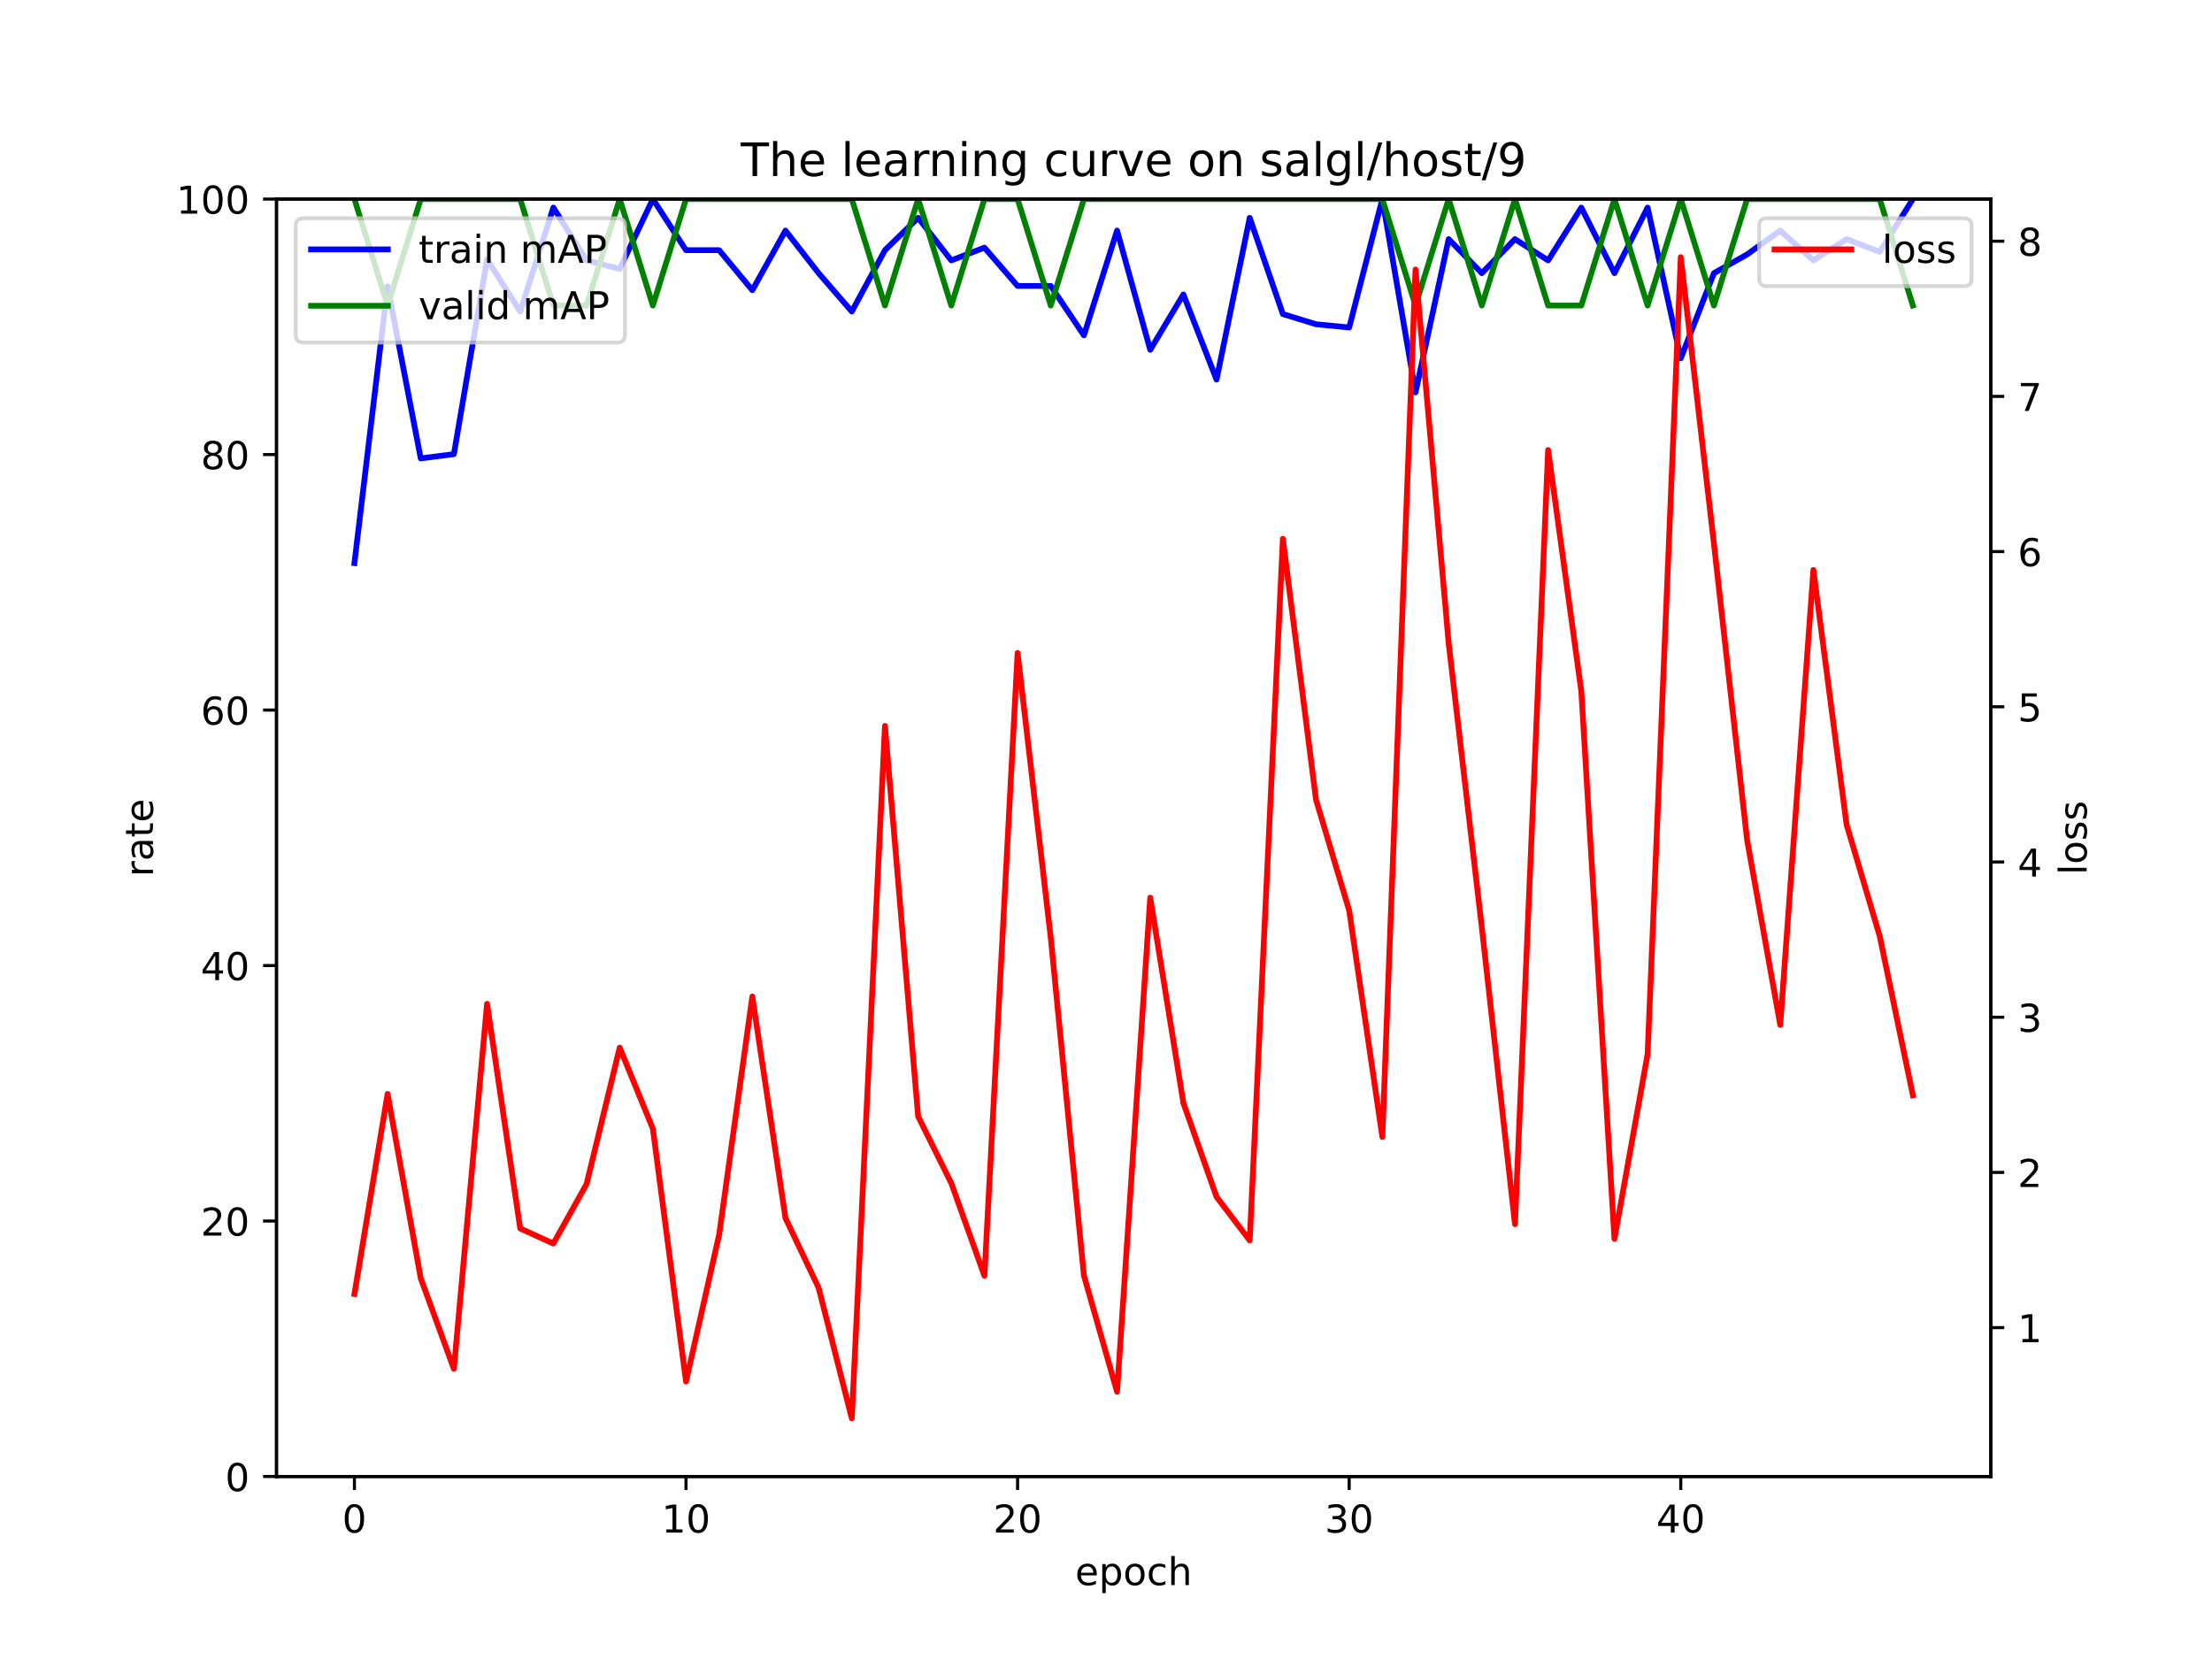
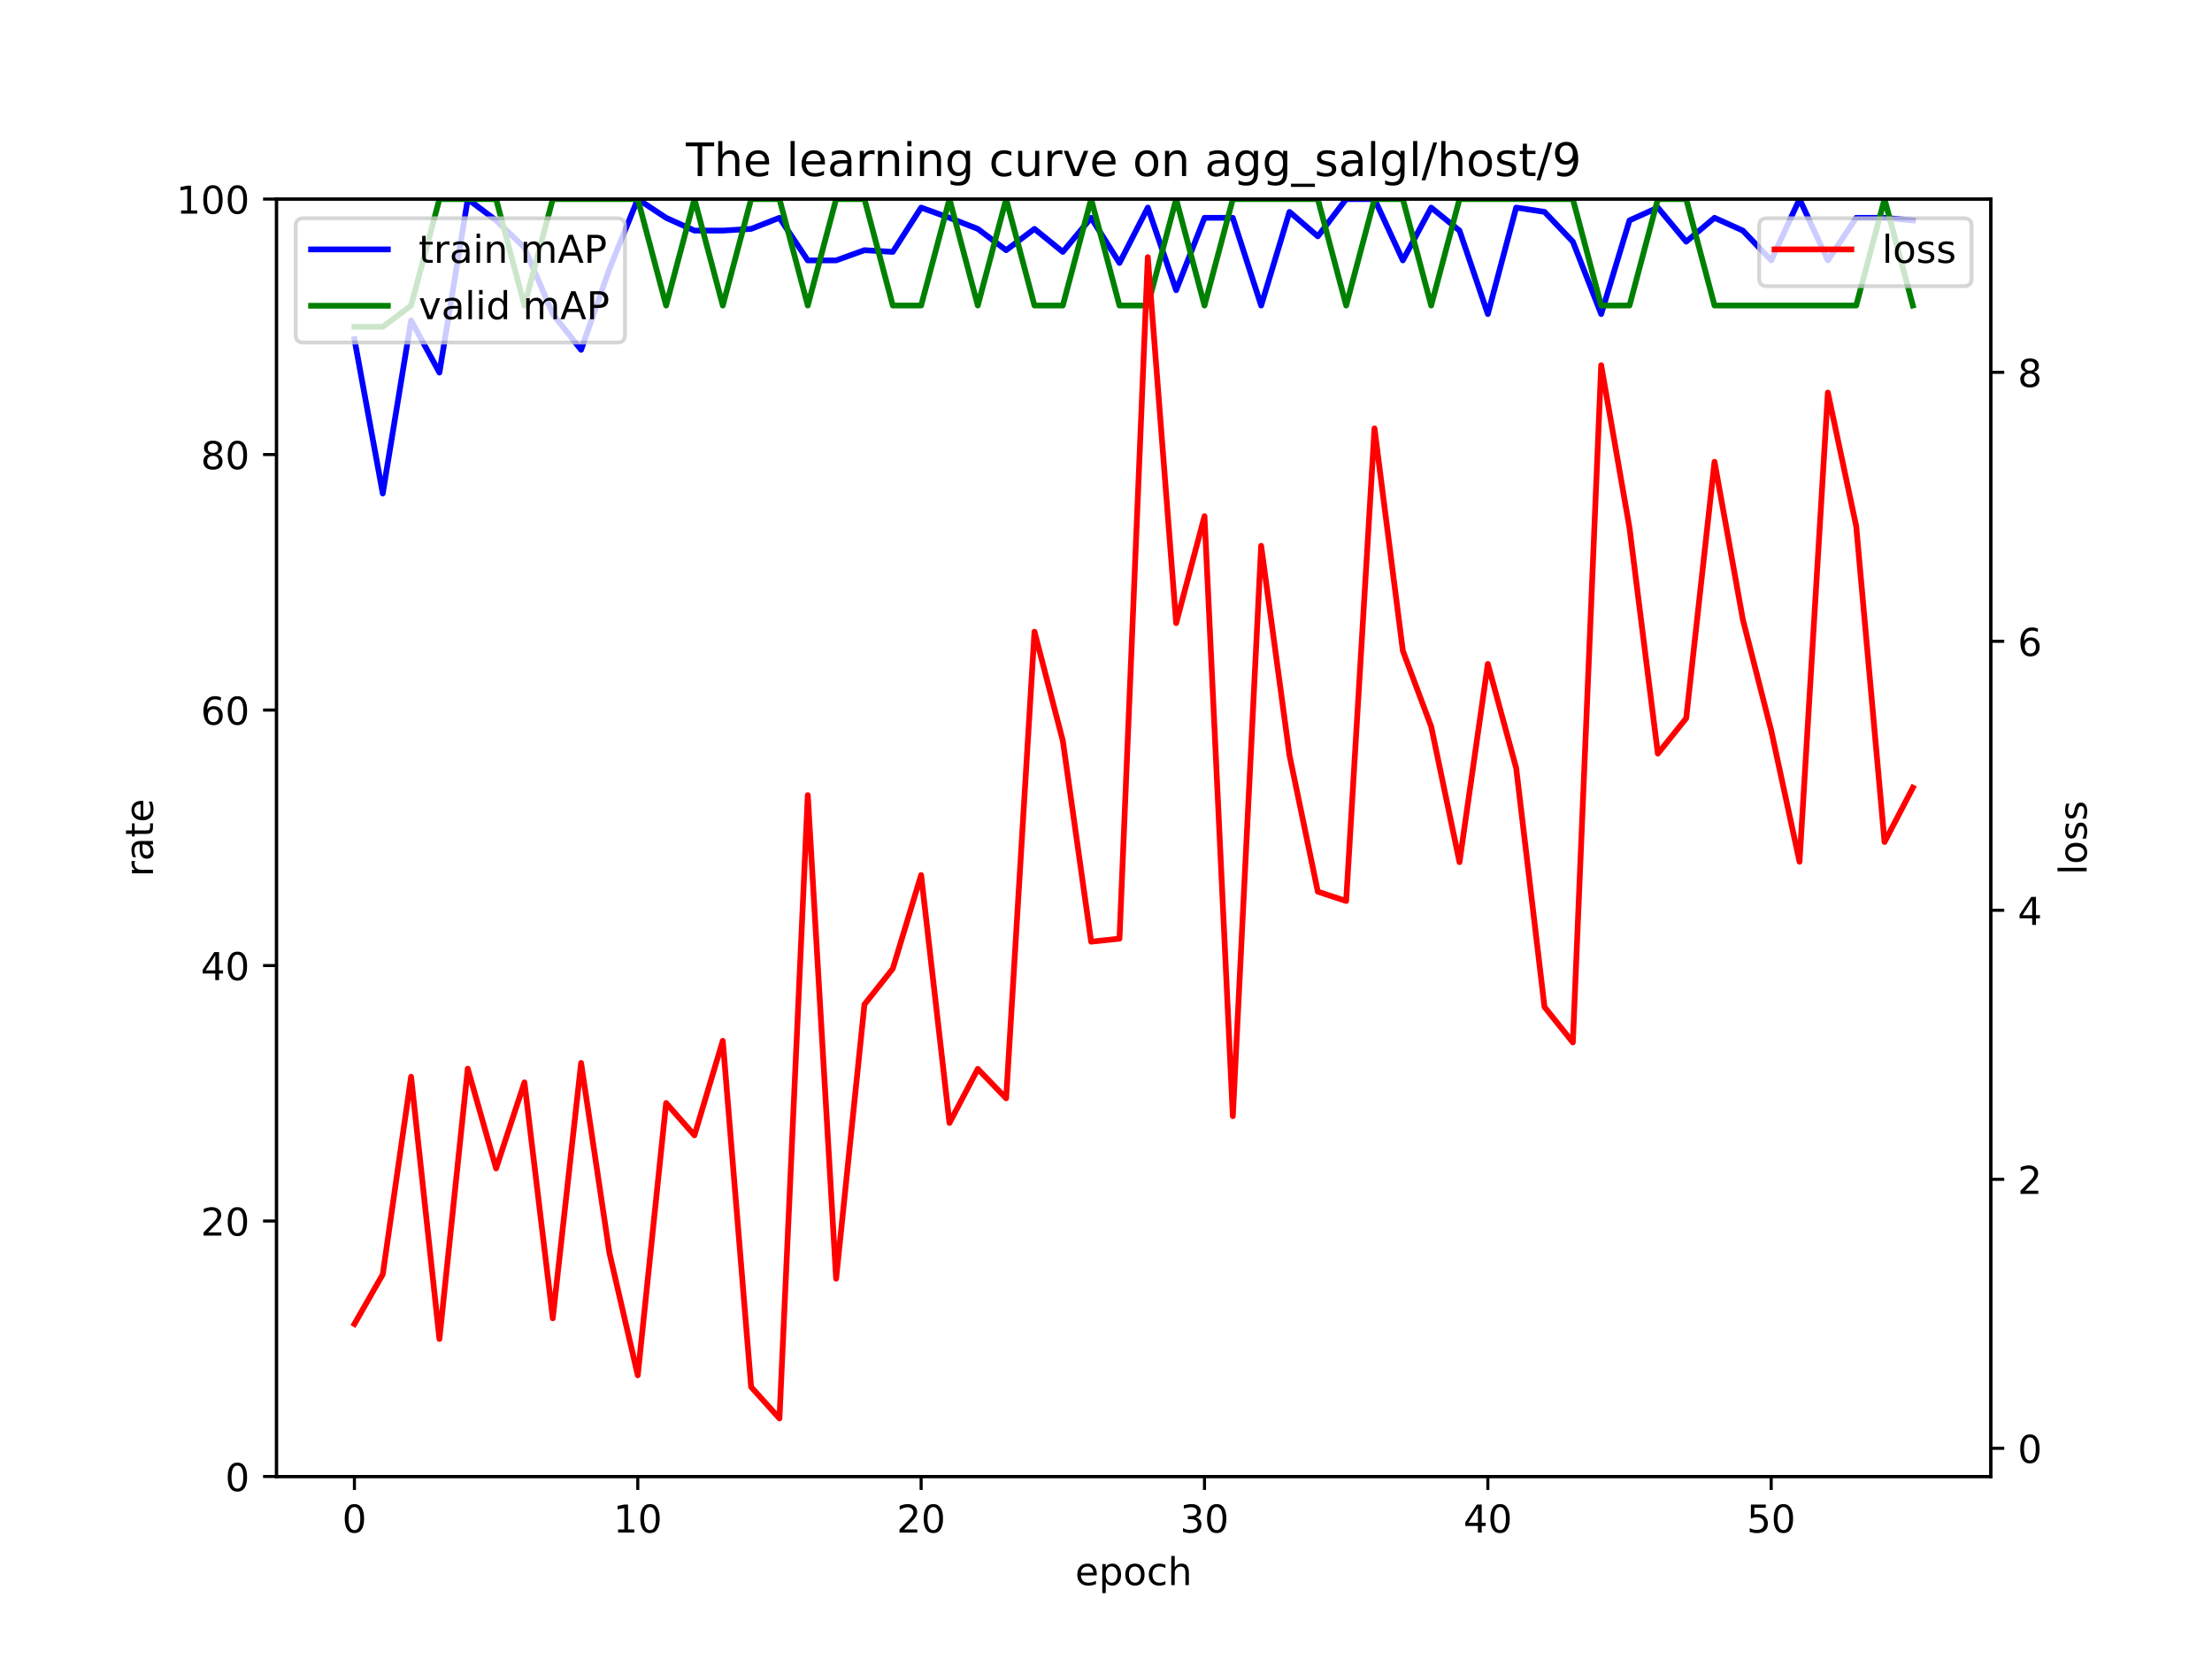
<svg xmlns="http://www.w3.org/2000/svg" xmlns:xlink="http://www.w3.org/1999/xlink" width="576pt" height="432pt" viewBox="0 0 576 432" version="1.1">
  <defs>
    <style type="text/css">*{stroke-linejoin: round; stroke-linecap: butt}</style>
  </defs>
  <g id="figure_1">
    <g id="patch_1">
      <path d="M 0 432  L 576 432  L 576 0  L 0 0  z " style="fill: #ffffff" />
    </g>
    <g id="axes_1">
      <g id="patch_2">
        <path d="M 72 384.48  L 518.4 384.48  L 518.4 51.84  L 72 51.84  z " style="fill: #ffffff" />
      </g>
      <g id="matplotlib.axis_1">
        <g id="xtick_1">
          <g id="line2d_1">
            <defs>
-               <path id="mb6982be462" d="M 0 0  L 0 3.5  " style="stroke: #000000; stroke-width: 0.8" />
-             </defs>
-             <g>
-               <use xlink:href="#mb6982be462" x="92.291" y="384.48" style="stroke: #000000; stroke-width: 0.8" />
+               <path id="mf09d50093a" d="M 0 0  L 0 3.5  " style="stroke: #000000; stroke-width: 0.8" />
+             </defs>
+             <g>
+               <use xlink:href="#mf09d50093a" x="92.291" y="384.48" style="stroke: #000000; stroke-width: 0.8" />
            </g>
          </g>
          <g id="text_1">
            <g transform="translate(89.10966 399.0784) scale(0.1 -0.1)">
              <defs>
                <path id="DejaVuSans-30" d="M 2034 4250  Q 1547 4250 1301 3770  Q 1056 3291 1056 2328  Q 1056 1369 1301 889  Q 1547 409 2034 409  Q 2525 409 2770 889  Q 3016 1369 3016 2328  Q 3016 3291 2770 3770  Q 2525 4250 2034 4250  z M 2034 4750  Q 2819 4750 3233 4129  Q 3647 3509 3647 2328  Q 3647 1150 3233 529  Q 2819 -91 2034 -91  Q 1250 -91 836 529  Q 422 1150 422 2328  Q 422 3509 836 4129  Q 1250 4750 2034 4750  z " transform="scale(0.015625)" />
              </defs>
              <use xlink:href="#DejaVuSans-30" />
            </g>
          </g>
        </g>
        <g id="xtick_2">
          <g id="line2d_2">
            <g>
-               <use xlink:href="#mb6982be462" x="178.635" y="384.48" style="stroke: #000000; stroke-width: 0.8" />
+               <use xlink:href="#mf09d50093a" x="166.076" y="384.48" style="stroke: #000000; stroke-width: 0.8" />
            </g>
          </g>
          <g id="text_2">
-             <g transform="translate(172.2727 399.0784) scale(0.1 -0.1)">
+             <g transform="translate(159.7135 399.0784) scale(0.1 -0.1)">
              <defs>
                <path id="DejaVuSans-31" d="M 794 531  L 1825 531  L 1825 4091  L 703 3866  L 703 4441  L 1819 4666  L 2450 4666  L 2450 531  L 3481 531  L 3481 0  L 794 0  L 794 531  z " transform="scale(0.015625)" />
              </defs>
              <use xlink:href="#DejaVuSans-31" />
              <use xlink:href="#DejaVuSans-30" x="63.623" />
            </g>
          </g>
        </g>
        <g id="xtick_3">
          <g id="line2d_3">
            <g>
-               <use xlink:href="#mb6982be462" x="264.979" y="384.48" style="stroke: #000000; stroke-width: 0.8" />
+               <use xlink:href="#mf09d50093a" x="239.861" y="384.48" style="stroke: #000000; stroke-width: 0.8" />
            </g>
          </g>
          <g id="text_3">
-             <g transform="translate(258.617 399.0784) scale(0.1 -0.1)">
+             <g transform="translate(233.4987 399.0784) scale(0.1 -0.1)">
              <defs>
                <path id="DejaVuSans-32" d="M 1228 531  L 3431 531  L 3431 0  L 469 0  L 469 531  Q 828 903 1448 1529  Q 2069 2156 2228 2338  Q 2531 2678 2651 2914  Q 2772 3150 2772 3378  Q 2772 3750 2511 3984  Q 2250 4219 1831 4219  Q 1534 4219 1204 4116  Q 875 4013 500 3803  L 500 4441  Q 881 4594 1212 4672  Q 1544 4750 1819 4750  Q 2544 4750 2975 4387  Q 3406 4025 3406 3419  Q 3406 3131 3298 2873  Q 3191 2616 2906 2266  Q 2828 2175 2409 1742  Q 1991 1309 1228 531  z " transform="scale(0.015625)" />
              </defs>
              <use xlink:href="#DejaVuSans-32" />
              <use xlink:href="#DejaVuSans-30" x="63.623" />
            </g>
          </g>
        </g>
        <g id="xtick_4">
          <g id="line2d_4">
            <g>
-               <use xlink:href="#mb6982be462" x="351.324" y="384.48" style="stroke: #000000; stroke-width: 0.8" />
+               <use xlink:href="#mf09d50093a" x="313.646" y="384.48" style="stroke: #000000; stroke-width: 0.8" />
            </g>
          </g>
          <g id="text_4">
-             <g transform="translate(344.9613 399.0784) scale(0.1 -0.1)">
+             <g transform="translate(307.2838 399.0784) scale(0.1 -0.1)">
              <defs>
                <path id="DejaVuSans-33" d="M 2597 2516  Q 3050 2419 3304 2112  Q 3559 1806 3559 1356  Q 3559 666 3084 287  Q 2609 -91 1734 -91  Q 1441 -91 1130 -33  Q 819 25 488 141  L 488 750  Q 750 597 1062 519  Q 1375 441 1716 441  Q 2309 441 2620 675  Q 2931 909 2931 1356  Q 2931 1769 2642 2001  Q 2353 2234 1838 2234  L 1294 2234  L 1294 2753  L 1863 2753  Q 2328 2753 2575 2939  Q 2822 3125 2822 3475  Q 2822 3834 2567 4026  Q 2313 4219 1838 4219  Q 1578 4219 1281 4162  Q 984 4106 628 3988  L 628 4550  Q 988 4650 1302 4700  Q 1616 4750 1894 4750  Q 2613 4750 3031 4423  Q 3450 4097 3450 3541  Q 3450 3153 3228 2886  Q 3006 2619 2597 2516  z " transform="scale(0.015625)" />
              </defs>
              <use xlink:href="#DejaVuSans-33" />
              <use xlink:href="#DejaVuSans-30" x="63.623" />
            </g>
          </g>
        </g>
        <g id="xtick_5">
          <g id="line2d_5">
            <g>
-               <use xlink:href="#mb6982be462" x="437.668" y="384.48" style="stroke: #000000; stroke-width: 0.8" />
+               <use xlink:href="#mf09d50093a" x="387.431" y="384.48" style="stroke: #000000; stroke-width: 0.8" />
            </g>
          </g>
          <g id="text_5">
-             <g transform="translate(431.3056 399.0784) scale(0.1 -0.1)">
+             <g transform="translate(381.0689 399.0784) scale(0.1 -0.1)">
              <defs>
                <path id="DejaVuSans-34" d="M 2419 4116  L 825 1625  L 2419 1625  L 2419 4116  z M 2253 4666  L 3047 4666  L 3047 1625  L 3713 1625  L 3713 1100  L 3047 1100  L 3047 0  L 2419 0  L 2419 1100  L 313 1100  L 313 1709  L 2253 4666  z " transform="scale(0.015625)" />
              </defs>
              <use xlink:href="#DejaVuSans-34" />
              <use xlink:href="#DejaVuSans-30" x="63.623" />
            </g>
          </g>
        </g>
-         <g id="text_6">
+         <g id="xtick_6">
+           <g id="line2d_6">
+             <g>
+               <use xlink:href="#mf09d50093a" x="461.217" y="384.48" style="stroke: #000000; stroke-width: 0.8" />
+             </g>
+           </g>
+           <g id="text_6">
+             <g transform="translate(454.854 399.0784) scale(0.1 -0.1)">
+               <defs>
+                 <path id="DejaVuSans-35" d="M 691 4666  L 3169 4666  L 3169 4134  L 1269 4134  L 1269 2991  Q 1406 3038 1543 3061  Q 1681 3084 1819 3084  Q 2600 3084 3056 2656  Q 3513 2228 3513 1497  Q 3513 744 3044 326  Q 2575 -91 1722 -91  Q 1428 -91 1123 -41  Q 819 9 494 109  L 494 744  Q 775 591 1075 516  Q 1375 441 1709 441  Q 2250 441 2565 725  Q 2881 1009 2881 1497  Q 2881 1984 2565 2268  Q 2250 2553 1709 2553  Q 1456 2553 1204 2497  Q 953 2441 691 2322  L 691 4666  z " transform="scale(0.015625)" />
+               </defs>
+               <use xlink:href="#DejaVuSans-35" />
+               <use xlink:href="#DejaVuSans-30" x="63.623" />
+             </g>
+           </g>
+         </g>
+         <g id="text_7">
          <g transform="translate(279.9719 412.7566) scale(0.1 -0.1)">
            <defs>
              <path id="DejaVuSans-65" d="M 3597 1894  L 3597 1613  L 953 1613  Q 991 1019 1311 708  Q 1631 397 2203 397  Q 2534 397 2845 478  Q 3156 559 3463 722  L 3463 178  Q 3153 47 2828 -22  Q 2503 -91 2169 -91  Q 1331 -91 842 396  Q 353 884 353 1716  Q 353 2575 817 3079  Q 1281 3584 2069 3584  Q 2775 3584 3186 3129  Q 3597 2675 3597 1894  z M 3022 2063  Q 3016 2534 2758 2815  Q 2500 3097 2075 3097  Q 1594 3097 1305 2825  Q 1016 2553 972 2059  L 3022 2063  z " transform="scale(0.015625)" />
              <path id="DejaVuSans-70" d="M 1159 525  L 1159 -1331  L 581 -1331  L 581 3500  L 1159 3500  L 1159 2969  Q 1341 3281 1617 3432  Q 1894 3584 2278 3584  Q 2916 3584 3314 3078  Q 3713 2572 3713 1747  Q 3713 922 3314 415  Q 2916 -91 2278 -91  Q 1894 -91 1617 61  Q 1341 213 1159 525  z M 3116 1747  Q 3116 2381 2855 2742  Q 2594 3103 2138 3103  Q 1681 3103 1420 2742  Q 1159 2381 1159 1747  Q 1159 1113 1420 752  Q 1681 391 2138 391  Q 2594 391 2855 752  Q 3116 1113 3116 1747  z " transform="scale(0.015625)" />
              <path id="DejaVuSans-6f" d="M 1959 3097  Q 1497 3097 1228 2736  Q 959 2375 959 1747  Q 959 1119 1226 758  Q 1494 397 1959 397  Q 2419 397 2687 759  Q 2956 1122 2956 1747  Q 2956 2369 2687 2733  Q 2419 3097 1959 3097  z M 1959 3584  Q 2709 3584 3137 3096  Q 3566 2609 3566 1747  Q 3566 888 3137 398  Q 2709 -91 1959 -91  Q 1206 -91 779 398  Q 353 888 353 1747  Q 353 2609 779 3096  Q 1206 3584 1959 3584  z " transform="scale(0.015625)" />
              <path id="DejaVuSans-63" d="M 3122 3366  L 3122 2828  Q 2878 2963 2633 3030  Q 2388 3097 2138 3097  Q 1578 3097 1268 2742  Q 959 2388 959 1747  Q 959 1106 1268 751  Q 1578 397 2138 397  Q 2388 397 2633 464  Q 2878 531 3122 666  L 3122 134  Q 2881 22 2623 -34  Q 2366 -91 2075 -91  Q 1284 -91 818 406  Q 353 903 353 1747  Q 353 2603 823 3093  Q 1294 3584 2113 3584  Q 2378 3584 2631 3529  Q 2884 3475 3122 3366  z " transform="scale(0.015625)" />
              <path id="DejaVuSans-68" d="M 3513 2113  L 3513 0  L 2938 0  L 2938 2094  Q 2938 2591 2744 2837  Q 2550 3084 2163 3084  Q 1697 3084 1428 2787  Q 1159 2491 1159 1978  L 1159 0  L 581 0  L 581 4863  L 1159 4863  L 1159 2956  Q 1366 3272 1645 3428  Q 1925 3584 2291 3584  Q 2894 3584 3203 3211  Q 3513 2838 3513 2113  z " transform="scale(0.015625)" />
            </defs>
            <use xlink:href="#DejaVuSans-65" />
            <use xlink:href="#DejaVuSans-70" x="61.523" />
            <use xlink:href="#DejaVuSans-6f" x="125" />
            <use xlink:href="#DejaVuSans-63" x="186.182" />
            <use xlink:href="#DejaVuSans-68" x="241.162" />
          </g>
        </g>
      </g>
      <g id="matplotlib.axis_2">
        <g id="ytick_1">
-           <g id="line2d_6">
-             <defs>
-               <path id="m8a008a1213" d="M 0 0  L -3.5 0  " style="stroke: #000000; stroke-width: 0.8" />
-             </defs>
-             <g>
-               <use xlink:href="#m8a008a1213" x="72" y="384.48" style="stroke: #000000; stroke-width: 0.8" />
-             </g>
-           </g>
-           <g id="text_7">
+           <g id="line2d_7">
+             <defs>
+               <path id="ma8d36fec04" d="M 0 0  L -3.5 0  " style="stroke: #000000; stroke-width: 0.8" />
+             </defs>
+             <g>
+               <use xlink:href="#ma8d36fec04" x="72" y="384.48" style="stroke: #000000; stroke-width: 0.8" />
+             </g>
+           </g>
+           <g id="text_8">
            <g transform="translate(58.6375 388.2792) scale(0.1 -0.1)">
              <use xlink:href="#DejaVuSans-30" />
            </g>
          </g>
        </g>
        <g id="ytick_2">
-           <g id="line2d_7">
-             <g>
-               <use xlink:href="#m8a008a1213" x="72" y="317.952" style="stroke: #000000; stroke-width: 0.8" />
-             </g>
-           </g>
-           <g id="text_8">
+           <g id="line2d_8">
+             <g>
+               <use xlink:href="#ma8d36fec04" x="72" y="317.952" style="stroke: #000000; stroke-width: 0.8" />
+             </g>
+           </g>
+           <g id="text_9">
            <g transform="translate(52.275 321.7512) scale(0.1 -0.1)">
              <use xlink:href="#DejaVuSans-32" />
              <use xlink:href="#DejaVuSans-30" x="63.623" />
            </g>
          </g>
        </g>
        <g id="ytick_3">
-           <g id="line2d_8">
-             <g>
-               <use xlink:href="#m8a008a1213" x="72" y="251.424" style="stroke: #000000; stroke-width: 0.8" />
-             </g>
-           </g>
-           <g id="text_9">
+           <g id="line2d_9">
+             <g>
+               <use xlink:href="#ma8d36fec04" x="72" y="251.424" style="stroke: #000000; stroke-width: 0.8" />
+             </g>
+           </g>
+           <g id="text_10">
            <g transform="translate(52.275 255.2232) scale(0.1 -0.1)">
              <use xlink:href="#DejaVuSans-34" />
              <use xlink:href="#DejaVuSans-30" x="63.623" />
            </g>
          </g>
        </g>
        <g id="ytick_4">
-           <g id="line2d_9">
-             <g>
-               <use xlink:href="#m8a008a1213" x="72" y="184.896" style="stroke: #000000; stroke-width: 0.8" />
-             </g>
-           </g>
-           <g id="text_10">
+           <g id="line2d_10">
+             <g>
+               <use xlink:href="#ma8d36fec04" x="72" y="184.896" style="stroke: #000000; stroke-width: 0.8" />
+             </g>
+           </g>
+           <g id="text_11">
            <g transform="translate(52.275 188.6952) scale(0.1 -0.1)">
              <defs>
                <path id="DejaVuSans-36" d="M 2113 2584  Q 1688 2584 1439 2293  Q 1191 2003 1191 1497  Q 1191 994 1439 701  Q 1688 409 2113 409  Q 2538 409 2786 701  Q 3034 994 3034 1497  Q 3034 2003 2786 2293  Q 2538 2584 2113 2584  z M 3366 4563  L 3366 3988  Q 3128 4100 2886 4159  Q 2644 4219 2406 4219  Q 1781 4219 1451 3797  Q 1122 3375 1075 2522  Q 1259 2794 1537 2939  Q 1816 3084 2150 3084  Q 2853 3084 3261 2657  Q 3669 2231 3669 1497  Q 3669 778 3244 343  Q 2819 -91 2113 -91  Q 1303 -91 875 529  Q 447 1150 447 2328  Q 447 3434 972 4092  Q 1497 4750 2381 4750  Q 2619 4750 2861 4703  Q 3103 4656 3366 4563  z " transform="scale(0.015625)" />
              </defs>
              <use xlink:href="#DejaVuSans-36" />
              <use xlink:href="#DejaVuSans-30" x="63.623" />
            </g>
          </g>
        </g>
        <g id="ytick_5">
-           <g id="line2d_10">
-             <g>
-               <use xlink:href="#m8a008a1213" x="72" y="118.368" style="stroke: #000000; stroke-width: 0.8" />
-             </g>
-           </g>
-           <g id="text_11">
+           <g id="line2d_11">
+             <g>
+               <use xlink:href="#ma8d36fec04" x="72" y="118.368" style="stroke: #000000; stroke-width: 0.8" />
+             </g>
+           </g>
+           <g id="text_12">
            <g transform="translate(52.275 122.1672) scale(0.1 -0.1)">
              <defs>
                <path id="DejaVuSans-38" d="M 2034 2216  Q 1584 2216 1326 1975  Q 1069 1734 1069 1313  Q 1069 891 1326 650  Q 1584 409 2034 409  Q 2484 409 2743 651  Q 3003 894 3003 1313  Q 3003 1734 2745 1975  Q 2488 2216 2034 2216  z M 1403 2484  Q 997 2584 770 2862  Q 544 3141 544 3541  Q 544 4100 942 4425  Q 1341 4750 2034 4750  Q 2731 4750 3128 4425  Q 3525 4100 3525 3541  Q 3525 3141 3298 2862  Q 3072 2584 2669 2484  Q 3125 2378 3379 2068  Q 3634 1759 3634 1313  Q 3634 634 3220 271  Q 2806 -91 2034 -91  Q 1263 -91 848 271  Q 434 634 434 1313  Q 434 1759 690 2068  Q 947 2378 1403 2484  z M 1172 3481  Q 1172 3119 1398 2916  Q 1625 2713 2034 2713  Q 2441 2713 2670 2916  Q 2900 3119 2900 3481  Q 2900 3844 2670 4047  Q 2441 4250 2034 4250  Q 1625 4250 1398 4047  Q 1172 3844 1172 3481  z " transform="scale(0.015625)" />
              </defs>
              <use xlink:href="#DejaVuSans-38" />
              <use xlink:href="#DejaVuSans-30" x="63.623" />
            </g>
          </g>
        </g>
        <g id="ytick_6">
-           <g id="line2d_11">
-             <g>
-               <use xlink:href="#m8a008a1213" x="72" y="51.84" style="stroke: #000000; stroke-width: 0.8" />
-             </g>
-           </g>
-           <g id="text_12">
+           <g id="line2d_12">
+             <g>
+               <use xlink:href="#ma8d36fec04" x="72" y="51.84" style="stroke: #000000; stroke-width: 0.8" />
+             </g>
+           </g>
+           <g id="text_13">
            <g transform="translate(45.9125 55.63922) scale(0.1 -0.1)">
              <use xlink:href="#DejaVuSans-31" />
              <use xlink:href="#DejaVuSans-30" x="63.623" />
              <use xlink:href="#DejaVuSans-30" x="127.246" />
            </g>
          </g>
        </g>
-         <g id="text_13">
+         <g id="text_14">
          <g transform="translate(39.83281 228.3162) rotate(-90) scale(0.1 -0.1)">
            <defs>
              <path id="DejaVuSans-72" d="M 2631 2963  Q 2534 3019 2420 3045  Q 2306 3072 2169 3072  Q 1681 3072 1420 2755  Q 1159 2438 1159 1844  L 1159 0  L 581 0  L 581 3500  L 1159 3500  L 1159 2956  Q 1341 3275 1631 3429  Q 1922 3584 2338 3584  Q 2397 3584 2469 3576  Q 2541 3569 2628 3553  L 2631 2963  z " transform="scale(0.015625)" />
              <path id="DejaVuSans-61" d="M 2194 1759  Q 1497 1759 1228 1600  Q 959 1441 959 1056  Q 959 750 1161 570  Q 1363 391 1709 391  Q 2188 391 2477 730  Q 2766 1069 2766 1631  L 2766 1759  L 2194 1759  z M 3341 1997  L 3341 0  L 2766 0  L 2766 531  Q 2569 213 2275 61  Q 1981 -91 1556 -91  Q 1019 -91 701 211  Q 384 513 384 1019  Q 384 1609 779 1909  Q 1175 2209 1959 2209  L 2766 2209  L 2766 2266  Q 2766 2663 2505 2880  Q 2244 3097 1772 3097  Q 1472 3097 1187 3025  Q 903 2953 641 2809  L 641 3341  Q 956 3463 1253 3523  Q 1550 3584 1831 3584  Q 2591 3584 2966 3190  Q 3341 2797 3341 1997  z " transform="scale(0.015625)" />
              <path id="DejaVuSans-74" d="M 1172 4494  L 1172 3500  L 2356 3500  L 2356 3053  L 1172 3053  L 1172 1153  Q 1172 725 1289 603  Q 1406 481 1766 481  L 2356 481  L 2356 0  L 1766 0  Q 1100 0 847 248  Q 594 497 594 1153  L 594 3053  L 172 3053  L 172 3500  L 594 3500  L 594 4494  L 1172 4494  z " transform="scale(0.015625)" />
            </defs>
            <use xlink:href="#DejaVuSans-72" />
            <use xlink:href="#DejaVuSans-61" x="41.113" />
            <use xlink:href="#DejaVuSans-74" x="102.393" />
            <use xlink:href="#DejaVuSans-65" x="141.602" />
          </g>
        </g>
      </g>
-       <g id="line2d_12">
-         <path d="M 92.291 146.642  L 100.925 74.57  L 109.56 119.366  L 118.194 118.257  L 126.829 67.53  L 135.463 81.112  L 144.097 54.058  L 152.732 67.807  L 161.366 70.024  L 170.001 51.84  L 178.635 65.146  L 187.27 65.146  L 195.904 75.568  L 204.538 60.045  L 213.173 71.133  L 221.807 81.112  L 230.442 65.146  L 239.076 56.719  L 247.711 67.807  L 256.345 64.48  L 264.979 74.46  L 273.614 74.46  L 282.248 87.322  L 290.883 60.045  L 299.517 91.092  L 308.152 76.677  L 316.786 98.853  L 325.421 56.719  L 334.055 81.778  L 342.689 84.439  L 351.324 85.27  L 359.958 51.84  L 368.593 102.18  L 377.227 62.263  L 385.862 71.133  L 394.496 62.263  L 403.13 67.807  L 411.765 54.058  L 420.399 71.133  L 429.034 54.058  L 437.668 93.309  L 446.303 71.133  L 454.937 66.254  L 463.571 60.045  L 472.206 67.807  L 480.84 62.263  L 489.475 65.589  L 498.109 51.84  " clip-path="url(#p157efc5d7e)" style="fill: none; stroke: #0000ff; stroke-width: 1.5; stroke-linecap: square" />
-       </g>
      <g id="line2d_13">
-         <path d="M 92.291 51.84  L 100.925 79.56  L 109.56 51.84  L 118.194 51.84  L 126.829 51.84  L 135.463 51.84  L 144.097 79.56  L 152.732 79.56  L 161.366 51.84  L 170.001 79.56  L 178.635 51.84  L 187.27 51.84  L 195.904 51.84  L 204.538 51.84  L 213.173 51.84  L 221.807 51.84  L 230.442 79.56  L 239.076 51.84  L 247.711 79.56  L 256.345 51.84  L 264.979 51.84  L 273.614 79.56  L 282.248 51.84  L 290.883 51.84  L 299.517 51.84  L 308.152 51.84  L 316.786 51.84  L 325.421 51.84  L 334.055 51.84  L 342.689 51.84  L 351.324 51.84  L 359.958 51.84  L 368.593 79.56  L 377.227 51.84  L 385.862 79.56  L 394.496 51.84  L 403.13 79.56  L 411.765 79.56  L 420.399 51.84  L 429.034 79.56  L 437.668 51.84  L 446.303 79.56  L 454.937 51.84  L 463.571 51.84  L 472.206 51.84  L 480.84 51.84  L 489.475 51.84  L 498.109 79.56  " clip-path="url(#p157efc5d7e)" style="fill: none; stroke: #008000; stroke-width: 1.5; stroke-linecap: square" />
+         <path d="M 92.291 88.32  L 99.669 128.514  L 107.048 83.441  L 114.426 97.024  L 121.805 51.84  L 129.183 57.384  L 136.562 64.48  L 143.94 81.778  L 151.319 91.092  L 158.698 70.024  L 166.076 51.84  L 173.455 56.719  L 180.833 60.045  L 188.212 60.045  L 195.59 59.602  L 202.969 56.719  L 210.347 67.807  L 217.726 67.807  L 225.104 65.146  L 232.483 65.589  L 239.861 54.058  L 247.24 56.719  L 254.618 59.602  L 261.997 65.146  L 269.375 59.602  L 276.754 65.589  L 284.132 56.719  L 291.511 68.472  L 298.889 54.058  L 306.268 75.568  L 313.646 56.719  L 321.025 56.719  L 328.403 79.56  L 335.782 55.166  L 343.16 61.542  L 350.539 51.84  L 357.917 51.84  L 365.296 67.807  L 372.674 54.058  L 380.053 60.045  L 387.431 81.778  L 394.81 54.058  L 402.188 55.166  L 409.567 62.928  L 416.945 81.778  L 424.324 57.384  L 431.702 54.058  L 439.081 62.928  L 446.46 56.719  L 453.838 60.045  L 461.217 67.807  L 468.595 51.84  L 475.974 67.807  L 483.352 56.719  L 490.731 56.719  L 498.109 57.384  " clip-path="url(#p41fc2462a4)" style="fill: none; stroke: #0000ff; stroke-width: 1.5; stroke-linecap: square" />
+       </g>
+       <g id="line2d_14">
+         <path d="M 92.291 85.104  L 99.669 85.104  L 107.048 79.56  L 114.426 51.84  L 121.805 51.84  L 129.183 51.84  L 136.562 79.56  L 143.94 51.84  L 151.319 51.84  L 158.698 51.84  L 166.076 51.84  L 173.455 79.56  L 180.833 51.84  L 188.212 79.56  L 195.59 51.84  L 202.969 51.84  L 210.347 79.56  L 217.726 51.84  L 225.104 51.84  L 232.483 79.56  L 239.861 79.56  L 247.24 51.84  L 254.618 79.56  L 261.997 51.84  L 269.375 79.56  L 276.754 79.56  L 284.132 51.84  L 291.511 79.56  L 298.889 79.56  L 306.268 51.84  L 313.646 79.56  L 321.025 51.84  L 328.403 51.84  L 335.782 51.84  L 343.16 51.84  L 350.539 79.56  L 357.917 51.84  L 365.296 51.84  L 372.674 79.56  L 380.053 51.84  L 387.431 51.84  L 394.81 51.84  L 402.188 51.84  L 409.567 51.84  L 416.945 79.56  L 424.324 79.56  L 431.702 51.84  L 439.081 51.84  L 446.46 79.56  L 453.838 79.56  L 461.217 79.56  L 468.595 79.56  L 475.974 79.56  L 483.352 79.56  L 490.731 51.84  L 498.109 79.56  " clip-path="url(#p41fc2462a4)" style="fill: none; stroke: #008000; stroke-width: 1.5; stroke-linecap: square" />
      </g>
      <g id="patch_3">
        <path d="M 72 384.48  L 72 51.84  " style="fill: none; stroke: #000000; stroke-width: 0.8; stroke-linejoin: miter; stroke-linecap: square" />
      </g>
      <g id="patch_4">
        <path d="M 518.4 384.48  L 518.4 51.84  " style="fill: none; stroke: #000000; stroke-width: 0.8; stroke-linejoin: miter; stroke-linecap: square" />
      </g>
      <g id="patch_5">
        <path d="M 72 384.48  L 518.4 384.48  " style="fill: none; stroke: #000000; stroke-width: 0.8; stroke-linejoin: miter; stroke-linecap: square" />
      </g>
      <g id="patch_6">
        <path d="M 72 51.84  L 518.4 51.84  " style="fill: none; stroke: #000000; stroke-width: 0.8; stroke-linejoin: miter; stroke-linecap: square" />
      </g>
      <g id="legend_1">
        <g id="patch_7">
          <path d="M 79 89.196  L 160.741 89.196  Q 162.741 89.196 162.741 87.196  L 162.741 58.84  Q 162.741 56.84 160.741 56.84  L 79 56.84  Q 77 56.84 77 58.84  L 77 87.196  Q 77 89.196 79 89.196  z " style="fill: #ffffff; opacity: 0.8; stroke: #cccccc; stroke-linejoin: miter" />
        </g>
-         <g id="line2d_14">
+         <g id="line2d_15">
          <path d="M 81 64.938  L 91 64.938  L 101 64.938  " style="fill: none; stroke: #0000ff; stroke-width: 1.5; stroke-linecap: square" />
        </g>
-         <g id="text_14">
+         <g id="text_15">
          <g transform="translate(109 68.43844) scale(0.1 -0.1)">
            <defs>
              <path id="DejaVuSans-69" d="M 603 3500  L 1178 3500  L 1178 0  L 603 0  L 603 3500  z M 603 4863  L 1178 4863  L 1178 4134  L 603 4134  L 603 4863  z " transform="scale(0.015625)" />
              <path id="DejaVuSans-6e" d="M 3513 2113  L 3513 0  L 2938 0  L 2938 2094  Q 2938 2591 2744 2837  Q 2550 3084 2163 3084  Q 1697 3084 1428 2787  Q 1159 2491 1159 1978  L 1159 0  L 581 0  L 581 3500  L 1159 3500  L 1159 2956  Q 1366 3272 1645 3428  Q 1925 3584 2291 3584  Q 2894 3584 3203 3211  Q 3513 2838 3513 2113  z " transform="scale(0.015625)" />
              <path id="DejaVuSans-20" transform="scale(0.015625)" />
              <path id="DejaVuSans-6d" d="M 3328 2828  Q 3544 3216 3844 3400  Q 4144 3584 4550 3584  Q 5097 3584 5394 3201  Q 5691 2819 5691 2113  L 5691 0  L 5113 0  L 5113 2094  Q 5113 2597 4934 2840  Q 4756 3084 4391 3084  Q 3944 3084 3684 2787  Q 3425 2491 3425 1978  L 3425 0  L 2847 0  L 2847 2094  Q 2847 2600 2669 2842  Q 2491 3084 2119 3084  Q 1678 3084 1418 2786  Q 1159 2488 1159 1978  L 1159 0  L 581 0  L 581 3500  L 1159 3500  L 1159 2956  Q 1356 3278 1631 3431  Q 1906 3584 2284 3584  Q 2666 3584 2933 3390  Q 3200 3197 3328 2828  z " transform="scale(0.015625)" />
              <path id="DejaVuSans-41" d="M 2188 4044  L 1331 1722  L 3047 1722  L 2188 4044  z M 1831 4666  L 2547 4666  L 4325 0  L 3669 0  L 3244 1197  L 1141 1197  L 716 0  L 50 0  L 1831 4666  z " transform="scale(0.015625)" />
              <path id="DejaVuSans-50" d="M 1259 4147  L 1259 2394  L 2053 2394  Q 2494 2394 2734 2622  Q 2975 2850 2975 3272  Q 2975 3691 2734 3919  Q 2494 4147 2053 4147  L 1259 4147  z M 628 4666  L 2053 4666  Q 2838 4666 3239 4311  Q 3641 3956 3641 3272  Q 3641 2581 3239 2228  Q 2838 1875 2053 1875  L 1259 1875  L 1259 0  L 628 0  L 628 4666  z " transform="scale(0.015625)" />
            </defs>
            <use xlink:href="#DejaVuSans-74" />
            <use xlink:href="#DejaVuSans-72" x="39.209" />
            <use xlink:href="#DejaVuSans-61" x="80.322" />
            <use xlink:href="#DejaVuSans-69" x="141.602" />
            <use xlink:href="#DejaVuSans-6e" x="169.385" />
            <use xlink:href="#DejaVuSans-20" x="232.764" />
            <use xlink:href="#DejaVuSans-6d" x="264.551" />
            <use xlink:href="#DejaVuSans-41" x="361.963" />
            <use xlink:href="#DejaVuSans-50" x="430.371" />
          </g>
        </g>
-         <g id="line2d_15">
+         <g id="line2d_16">
          <path d="M 81 79.617  L 91 79.617  L 101 79.617  " style="fill: none; stroke: #008000; stroke-width: 1.5; stroke-linecap: square" />
        </g>
-         <g id="text_15">
+         <g id="text_16">
          <g transform="translate(109 83.11656) scale(0.1 -0.1)">
            <defs>
              <path id="DejaVuSans-76" d="M 191 3500  L 800 3500  L 1894 563  L 2988 3500  L 3597 3500  L 2284 0  L 1503 0  L 191 3500  z " transform="scale(0.015625)" />
              <path id="DejaVuSans-6c" d="M 603 4863  L 1178 4863  L 1178 0  L 603 0  L 603 4863  z " transform="scale(0.015625)" />
              <path id="DejaVuSans-64" d="M 2906 2969  L 2906 4863  L 3481 4863  L 3481 0  L 2906 0  L 2906 525  Q 2725 213 2448 61  Q 2172 -91 1784 -91  Q 1150 -91 751 415  Q 353 922 353 1747  Q 353 2572 751 3078  Q 1150 3584 1784 3584  Q 2172 3584 2448 3432  Q 2725 3281 2906 2969  z M 947 1747  Q 947 1113 1208 752  Q 1469 391 1925 391  Q 2381 391 2643 752  Q 2906 1113 2906 1747  Q 2906 2381 2643 2742  Q 2381 3103 1925 3103  Q 1469 3103 1208 2742  Q 947 2381 947 1747  z " transform="scale(0.015625)" />
            </defs>
            <use xlink:href="#DejaVuSans-76" />
            <use xlink:href="#DejaVuSans-61" x="59.18" />
            <use xlink:href="#DejaVuSans-6c" x="120.459" />
            <use xlink:href="#DejaVuSans-69" x="148.242" />
            <use xlink:href="#DejaVuSans-64" x="176.025" />
            <use xlink:href="#DejaVuSans-20" x="239.502" />
            <use xlink:href="#DejaVuSans-6d" x="271.289" />
            <use xlink:href="#DejaVuSans-41" x="368.701" />
            <use xlink:href="#DejaVuSans-50" x="437.109" />
          </g>
        </g>
      </g>
    </g>
    <g id="axes_2">
      <g id="matplotlib.axis_3">
        <g id="ytick_7">
-           <g id="line2d_16">
-             <defs>
-               <path id="mdd18a0f610" d="M 0 0  L 3.5 0  " style="stroke: #000000; stroke-width: 0.8" />
-             </defs>
-             <g>
-               <use xlink:href="#mdd18a0f610" x="518.4" y="345.708" style="stroke: #000000; stroke-width: 0.8" />
-             </g>
-           </g>
-           <g id="text_16">
-             <g transform="translate(525.4 349.507) scale(0.1 -0.1)">
-               <use xlink:href="#DejaVuSans-31" />
+           <g id="line2d_17">
+             <defs>
+               <path id="md76ca98215" d="M 0 0  L 3.5 0  " style="stroke: #000000; stroke-width: 0.8" />
+             </defs>
+             <g>
+               <use xlink:href="#md76ca98215" x="518.4" y="377.131" style="stroke: #000000; stroke-width: 0.8" />
+             </g>
+           </g>
+           <g id="text_17">
+             <g transform="translate(525.4 380.93) scale(0.1 -0.1)">
+               <use xlink:href="#DejaVuSans-30" />
            </g>
          </g>
        </g>
        <g id="ytick_8">
-           <g id="line2d_17">
-             <g>
-               <use xlink:href="#mdd18a0f610" x="518.4" y="305.293" style="stroke: #000000; stroke-width: 0.8" />
-             </g>
-           </g>
-           <g id="text_17">
-             <g transform="translate(525.4 309.0921) scale(0.1 -0.1)">
+           <g id="line2d_18">
+             <g>
+               <use xlink:href="#md76ca98215" x="518.4" y="307.087" style="stroke: #000000; stroke-width: 0.8" />
+             </g>
+           </g>
+           <g id="text_18">
+             <g transform="translate(525.4 310.886) scale(0.1 -0.1)">
              <use xlink:href="#DejaVuSans-32" />
            </g>
          </g>
        </g>
        <g id="ytick_9">
-           <g id="line2d_18">
-             <g>
-               <use xlink:href="#mdd18a0f610" x="518.4" y="264.878" style="stroke: #000000; stroke-width: 0.8" />
-             </g>
-           </g>
-           <g id="text_18">
-             <g transform="translate(525.4 268.6772) scale(0.1 -0.1)">
-               <use xlink:href="#DejaVuSans-33" />
+           <g id="line2d_19">
+             <g>
+               <use xlink:href="#md76ca98215" x="518.4" y="237.043" style="stroke: #000000; stroke-width: 0.8" />
+             </g>
+           </g>
+           <g id="text_19">
+             <g transform="translate(525.4 240.842) scale(0.1 -0.1)">
+               <use xlink:href="#DejaVuSans-34" />
            </g>
          </g>
        </g>
        <g id="ytick_10">
-           <g id="line2d_19">
-             <g>
-               <use xlink:href="#mdd18a0f610" x="518.4" y="224.463" style="stroke: #000000; stroke-width: 0.8" />
-             </g>
-           </g>
-           <g id="text_19">
-             <g transform="translate(525.4 228.2623) scale(0.1 -0.1)">
-               <use xlink:href="#DejaVuSans-34" />
+           <g id="line2d_20">
+             <g>
+               <use xlink:href="#md76ca98215" x="518.4" y="166.999" style="stroke: #000000; stroke-width: 0.8" />
+             </g>
+           </g>
+           <g id="text_20">
+             <g transform="translate(525.4 170.7979) scale(0.1 -0.1)">
+               <use xlink:href="#DejaVuSans-36" />
            </g>
          </g>
        </g>
        <g id="ytick_11">
-           <g id="line2d_20">
-             <g>
-               <use xlink:href="#mdd18a0f610" x="518.4" y="184.048" style="stroke: #000000; stroke-width: 0.8" />
-             </g>
-           </g>
-           <g id="text_20">
-             <g transform="translate(525.4 187.8473) scale(0.1 -0.1)">
-               <defs>
-                 <path id="DejaVuSans-35" d="M 691 4666  L 3169 4666  L 3169 4134  L 1269 4134  L 1269 2991  Q 1406 3038 1543 3061  Q 1681 3084 1819 3084  Q 2600 3084 3056 2656  Q 3513 2228 3513 1497  Q 3513 744 3044 326  Q 2575 -91 1722 -91  Q 1428 -91 1123 -41  Q 819 9 494 109  L 494 744  Q 775 591 1075 516  Q 1375 441 1709 441  Q 2250 441 2565 725  Q 2881 1009 2881 1497  Q 2881 1984 2565 2268  Q 2250 2553 1709 2553  Q 1456 2553 1204 2497  Q 953 2441 691 2322  L 691 4666  z " transform="scale(0.015625)" />
-               </defs>
-               <use xlink:href="#DejaVuSans-35" />
-             </g>
-           </g>
-         </g>
-         <g id="ytick_12">
          <g id="line2d_21">
            <g>
-               <use xlink:href="#mdd18a0f610" x="518.4" y="143.633" style="stroke: #000000; stroke-width: 0.8" />
+               <use xlink:href="#md76ca98215" x="518.4" y="96.955" style="stroke: #000000; stroke-width: 0.8" />
            </g>
          </g>
          <g id="text_21">
-             <g transform="translate(525.4 147.4324) scale(0.1 -0.1)">
-               <use xlink:href="#DejaVuSans-36" />
-             </g>
-           </g>
-         </g>
-         <g id="ytick_13">
-           <g id="line2d_22">
-             <g>
-               <use xlink:href="#mdd18a0f610" x="518.4" y="103.218" style="stroke: #000000; stroke-width: 0.8" />
-             </g>
-           </g>
-           <g id="text_22">
-             <g transform="translate(525.4 107.0175) scale(0.1 -0.1)">
-               <defs>
-                 <path id="DejaVuSans-37" d="M 525 4666  L 3525 4666  L 3525 4397  L 1831 0  L 1172 0  L 2766 4134  L 525 4134  L 525 4666  z " transform="scale(0.015625)" />
-               </defs>
-               <use xlink:href="#DejaVuSans-37" />
-             </g>
-           </g>
-         </g>
-         <g id="ytick_14">
-           <g id="line2d_23">
-             <g>
-               <use xlink:href="#mdd18a0f610" x="518.4" y="62.803" style="stroke: #000000; stroke-width: 0.8" />
-             </g>
-           </g>
-           <g id="text_23">
-             <g transform="translate(525.4 66.60255) scale(0.1 -0.1)">
+             <g transform="translate(525.4 100.7539) scale(0.1 -0.1)">
              <use xlink:href="#DejaVuSans-38" />
            </g>
          </g>
        </g>
-         <g id="text_24">
+         <g id="text_22">
          <g transform="translate(543.3609 227.8178) rotate(-90) scale(0.1 -0.1)">
            <defs>
              <path id="DejaVuSans-73" d="M 2834 3397  L 2834 2853  Q 2591 2978 2328 3040  Q 2066 3103 1784 3103  Q 1356 3103 1142 2972  Q 928 2841 928 2578  Q 928 2378 1081 2264  Q 1234 2150 1697 2047  L 1894 2003  Q 2506 1872 2764 1633  Q 3022 1394 3022 966  Q 3022 478 2636 193  Q 2250 -91 1575 -91  Q 1294 -91 989 -36  Q 684 19 347 128  L 347 722  Q 666 556 975 473  Q 1284 391 1588 391  Q 1994 391 2212 530  Q 2431 669 2431 922  Q 2431 1156 2273 1281  Q 2116 1406 1581 1522  L 1381 1569  Q 847 1681 609 1914  Q 372 2147 372 2553  Q 372 3047 722 3315  Q 1072 3584 1716 3584  Q 2034 3584 2315 3537  Q 2597 3491 2834 3397  z " transform="scale(0.015625)" />
            </defs>
            <use xlink:href="#DejaVuSans-6c" />
            <use xlink:href="#DejaVuSans-6f" x="27.783" />
            <use xlink:href="#DejaVuSans-73" x="88.965" />
            <use xlink:href="#DejaVuSans-73" x="141.064" />
          </g>
        </g>
      </g>
-       <g id="line2d_24">
-         <path d="M 92.291 336.954  L 100.925 284.853  L 109.56 332.86  L 118.194 356.446  L 126.829 261.387  L 135.463 319.891  L 144.097 323.819  L 152.732 308.347  L 161.366 272.797  L 170.001 293.89  L 178.635 359.745  L 187.27 321.465  L 195.904 259.471  L 204.538 317.188  L 213.173 335.355  L 221.807 369.36  L 230.442 189.02  L 239.076 290.696  L 247.711 308.082  L 256.345 332.22  L 264.979 170.026  L 273.614 244.199  L 282.248 332.15  L 290.883 362.423  L 299.517 233.746  L 308.152 287.223  L 316.786 311.648  L 325.421 322.999  L 334.055 140.297  L 342.689 208.258  L 351.324 237.091  L 359.958 296.068  L 368.593 70.183  L 377.227 167.453  L 385.862 241.517  L 394.496 318.778  L 403.13 117.17  L 411.765 179.953  L 420.399 322.606  L 429.034 274.491  L 437.668 66.96  L 446.303 141.567  L 454.937 218.7  L 463.571 266.892  L 472.206 148.411  L 480.84 214.708  L 489.475 243.774  L 498.109 285.207  " clip-path="url(#p157efc5d7e)" style="fill: none; stroke: #ff0000; stroke-width: 1.5; stroke-linecap: square" />
+       <g id="line2d_22">
+         <path d="M 92.291 344.775  L 99.669 331.839  L 107.048 280.376  L 114.426 348.672  L 121.805 278.277  L 129.183 304.265  L 136.562 281.842  L 143.94 343.285  L 151.319 276.794  L 158.698 326.284  L 166.076 358.126  L 173.455 287.214  L 180.833 295.633  L 188.212 271.022  L 195.59 361.161  L 202.969 369.36  L 210.347 207.047  L 217.726 332.976  L 225.104 261.55  L 232.483 252.236  L 239.861 227.855  L 247.24 292.418  L 254.618 278.346  L 261.997 286  L 269.375 164.493  L 276.754 192.876  L 284.132 245.212  L 291.511 244.425  L 298.889 66.96  L 306.268 162.262  L 313.646 134.416  L 321.025 290.647  L 328.403 142.123  L 335.782 196.666  L 343.16 232.194  L 350.539 234.623  L 357.917 111.546  L 365.296 169.46  L 372.674 189.178  L 380.053 224.501  L 387.431 172.88  L 394.81 199.992  L 402.188 262.219  L 409.567 271.443  L 416.945 95.087  L 424.324 137.474  L 431.702 196.247  L 439.081 187.032  L 446.46 120.243  L 453.838 161.34  L 461.217 190.251  L 468.595 224.395  L 475.974 102.225  L 483.352 137.014  L 490.731 219.263  L 498.109 205.105  " clip-path="url(#p41fc2462a4)" style="fill: none; stroke: #ff0000; stroke-width: 1.5; stroke-linecap: square" />
      </g>
      <g id="patch_8">
        <path d="M 72 384.48  L 72 51.84  " style="fill: none; stroke: #000000; stroke-width: 0.8; stroke-linejoin: miter; stroke-linecap: square" />
      </g>
      <g id="patch_9">
        <path d="M 518.4 384.48  L 518.4 51.84  " style="fill: none; stroke: #000000; stroke-width: 0.8; stroke-linejoin: miter; stroke-linecap: square" />
      </g>
      <g id="patch_10">
        <path d="M 72 384.48  L 518.4 384.48  " style="fill: none; stroke: #000000; stroke-width: 0.8; stroke-linejoin: miter; stroke-linecap: square" />
      </g>
      <g id="patch_11">
        <path d="M 72 51.84  L 518.4 51.84  " style="fill: none; stroke: #000000; stroke-width: 0.8; stroke-linejoin: miter; stroke-linecap: square" />
      </g>
-       <g id="text_25">
-         <g transform="translate(192.8934 45.84) scale(0.12 -0.12)">
+       <g id="text_23">
+         <g transform="translate(178.5984 45.84) scale(0.12 -0.12)">
          <defs>
            <path id="DejaVuSans-54" d="M -19 4666  L 3928 4666  L 3928 4134  L 2272 4134  L 2272 0  L 1638 0  L 1638 4134  L -19 4134  L -19 4666  z " transform="scale(0.015625)" />
            <path id="DejaVuSans-67" d="M 2906 1791  Q 2906 2416 2648 2759  Q 2391 3103 1925 3103  Q 1463 3103 1205 2759  Q 947 2416 947 1791  Q 947 1169 1205 825  Q 1463 481 1925 481  Q 2391 481 2648 825  Q 2906 1169 2906 1791  z M 3481 434  Q 3481 -459 3084 -895  Q 2688 -1331 1869 -1331  Q 1566 -1331 1297 -1286  Q 1028 -1241 775 -1147  L 775 -588  Q 1028 -725 1275 -790  Q 1522 -856 1778 -856  Q 2344 -856 2625 -561  Q 2906 -266 2906 331  L 2906 616  Q 2728 306 2450 153  Q 2172 0 1784 0  Q 1141 0 747 490  Q 353 981 353 1791  Q 353 2603 747 3093  Q 1141 3584 1784 3584  Q 2172 3584 2450 3431  Q 2728 3278 2906 2969  L 2906 3500  L 3481 3500  L 3481 434  z " transform="scale(0.015625)" />
            <path id="DejaVuSans-75" d="M 544 1381  L 544 3500  L 1119 3500  L 1119 1403  Q 1119 906 1312 657  Q 1506 409 1894 409  Q 2359 409 2629 706  Q 2900 1003 2900 1516  L 2900 3500  L 3475 3500  L 3475 0  L 2900 0  L 2900 538  Q 2691 219 2414 64  Q 2138 -91 1772 -91  Q 1169 -91 856 284  Q 544 659 544 1381  z M 1991 3584  L 1991 3584  z " transform="scale(0.015625)" />
+             <path id="DejaVuSans-5f" d="M 3263 -1063  L 3263 -1509  L -63 -1509  L -63 -1063  L 3263 -1063  z " transform="scale(0.015625)" />
            <path id="DejaVuSans-2f" d="M 1625 4666  L 2156 4666  L 531 -594  L 0 -594  L 1625 4666  z " transform="scale(0.015625)" />
            <path id="DejaVuSans-39" d="M 703 97  L 703 672  Q 941 559 1184 500  Q 1428 441 1663 441  Q 2288 441 2617 861  Q 2947 1281 2994 2138  Q 2813 1869 2534 1725  Q 2256 1581 1919 1581  Q 1219 1581 811 2004  Q 403 2428 403 3163  Q 403 3881 828 4315  Q 1253 4750 1959 4750  Q 2769 4750 3195 4129  Q 3622 3509 3622 2328  Q 3622 1225 3098 567  Q 2575 -91 1691 -91  Q 1453 -91 1209 -44  Q 966 3 703 97  z M 1959 2075  Q 2384 2075 2632 2365  Q 2881 2656 2881 3163  Q 2881 3666 2632 3958  Q 2384 4250 1959 4250  Q 1534 4250 1286 3958  Q 1038 3666 1038 3163  Q 1038 2656 1286 2365  Q 1534 2075 1959 2075  z " transform="scale(0.015625)" />
          </defs>
          <use xlink:href="#DejaVuSans-54" />
          <use xlink:href="#DejaVuSans-68" x="61.084" />
          <use xlink:href="#DejaVuSans-65" x="124.463" />
          <use xlink:href="#DejaVuSans-20" x="185.986" />
          <use xlink:href="#DejaVuSans-6c" x="217.773" />
          <use xlink:href="#DejaVuSans-65" x="245.557" />
          <use xlink:href="#DejaVuSans-61" x="307.08" />
          <use xlink:href="#DejaVuSans-72" x="368.359" />
          <use xlink:href="#DejaVuSans-6e" x="407.723" />
          <use xlink:href="#DejaVuSans-69" x="471.102" />
          <use xlink:href="#DejaVuSans-6e" x="498.885" />
          <use xlink:href="#DejaVuSans-67" x="562.264" />
          <use xlink:href="#DejaVuSans-20" x="625.74" />
          <use xlink:href="#DejaVuSans-63" x="657.527" />
          <use xlink:href="#DejaVuSans-75" x="712.508" />
          <use xlink:href="#DejaVuSans-72" x="775.887" />
          <use xlink:href="#DejaVuSans-76" x="817" />
          <use xlink:href="#DejaVuSans-65" x="876.18" />
          <use xlink:href="#DejaVuSans-20" x="937.703" />
          <use xlink:href="#DejaVuSans-6f" x="969.49" />
          <use xlink:href="#DejaVuSans-6e" x="1030.672" />
          <use xlink:href="#DejaVuSans-20" x="1094.051" />
-           <use xlink:href="#DejaVuSans-73" x="1125.838" />
-           <use xlink:href="#DejaVuSans-61" x="1177.938" />
-           <use xlink:href="#DejaVuSans-6c" x="1239.217" />
-           <use xlink:href="#DejaVuSans-67" x="1267" />
-           <use xlink:href="#DejaVuSans-6c" x="1330.477" />
-           <use xlink:href="#DejaVuSans-2f" x="1358.26" />
-           <use xlink:href="#DejaVuSans-68" x="1391.951" />
-           <use xlink:href="#DejaVuSans-6f" x="1455.33" />
-           <use xlink:href="#DejaVuSans-73" x="1516.512" />
-           <use xlink:href="#DejaVuSans-74" x="1568.611" />
-           <use xlink:href="#DejaVuSans-2f" x="1607.82" />
-           <use xlink:href="#DejaVuSans-39" x="1641.512" />
+           <use xlink:href="#DejaVuSans-61" x="1125.838" />
+           <use xlink:href="#DejaVuSans-67" x="1187.117" />
+           <use xlink:href="#DejaVuSans-67" x="1250.594" />
+           <use xlink:href="#DejaVuSans-5f" x="1314.07" />
+           <use xlink:href="#DejaVuSans-73" x="1364.07" />
+           <use xlink:href="#DejaVuSans-61" x="1416.17" />
+           <use xlink:href="#DejaVuSans-6c" x="1477.449" />
+           <use xlink:href="#DejaVuSans-67" x="1505.232" />
+           <use xlink:href="#DejaVuSans-6c" x="1568.709" />
+           <use xlink:href="#DejaVuSans-2f" x="1596.492" />
+           <use xlink:href="#DejaVuSans-68" x="1630.184" />
+           <use xlink:href="#DejaVuSans-6f" x="1693.562" />
+           <use xlink:href="#DejaVuSans-73" x="1754.744" />
+           <use xlink:href="#DejaVuSans-74" x="1806.844" />
+           <use xlink:href="#DejaVuSans-2f" x="1846.053" />
+           <use xlink:href="#DejaVuSans-39" x="1879.744" />
        </g>
      </g>
      <g id="legend_2">
        <g id="patch_12">
          <path d="M 460.084 74.518  L 511.4 74.518  Q 513.4 74.518 513.4 72.518  L 513.4 58.84  Q 513.4 56.84 511.4 56.84  L 460.084 56.84  Q 458.084 56.84 458.084 58.84  L 458.084 72.518  Q 458.084 74.518 460.084 74.518  z " style="fill: #ffffff; opacity: 0.8; stroke: #cccccc; stroke-linejoin: miter" />
        </g>
-         <g id="line2d_25">
+         <g id="line2d_23">
          <path d="M 462.084 64.938  L 472.084 64.938  L 482.084 64.938  " style="fill: none; stroke: #ff0000; stroke-width: 1.5; stroke-linecap: square" />
        </g>
-         <g id="text_26">
+         <g id="text_24">
          <g transform="translate(490.0844 68.43844) scale(0.1 -0.1)">
            <use xlink:href="#DejaVuSans-6c" />
            <use xlink:href="#DejaVuSans-6f" x="27.783" />
            <use xlink:href="#DejaVuSans-73" x="88.965" />
            <use xlink:href="#DejaVuSans-73" x="141.064" />
          </g>
        </g>
      </g>
    </g>
  </g>
  <defs>
-     <clipPath id="p157efc5d7e">
+     <clipPath id="p41fc2462a4">
      <rect x="72" y="51.84" width="446.4" height="332.64" />
    </clipPath>
  </defs>
</svg>
